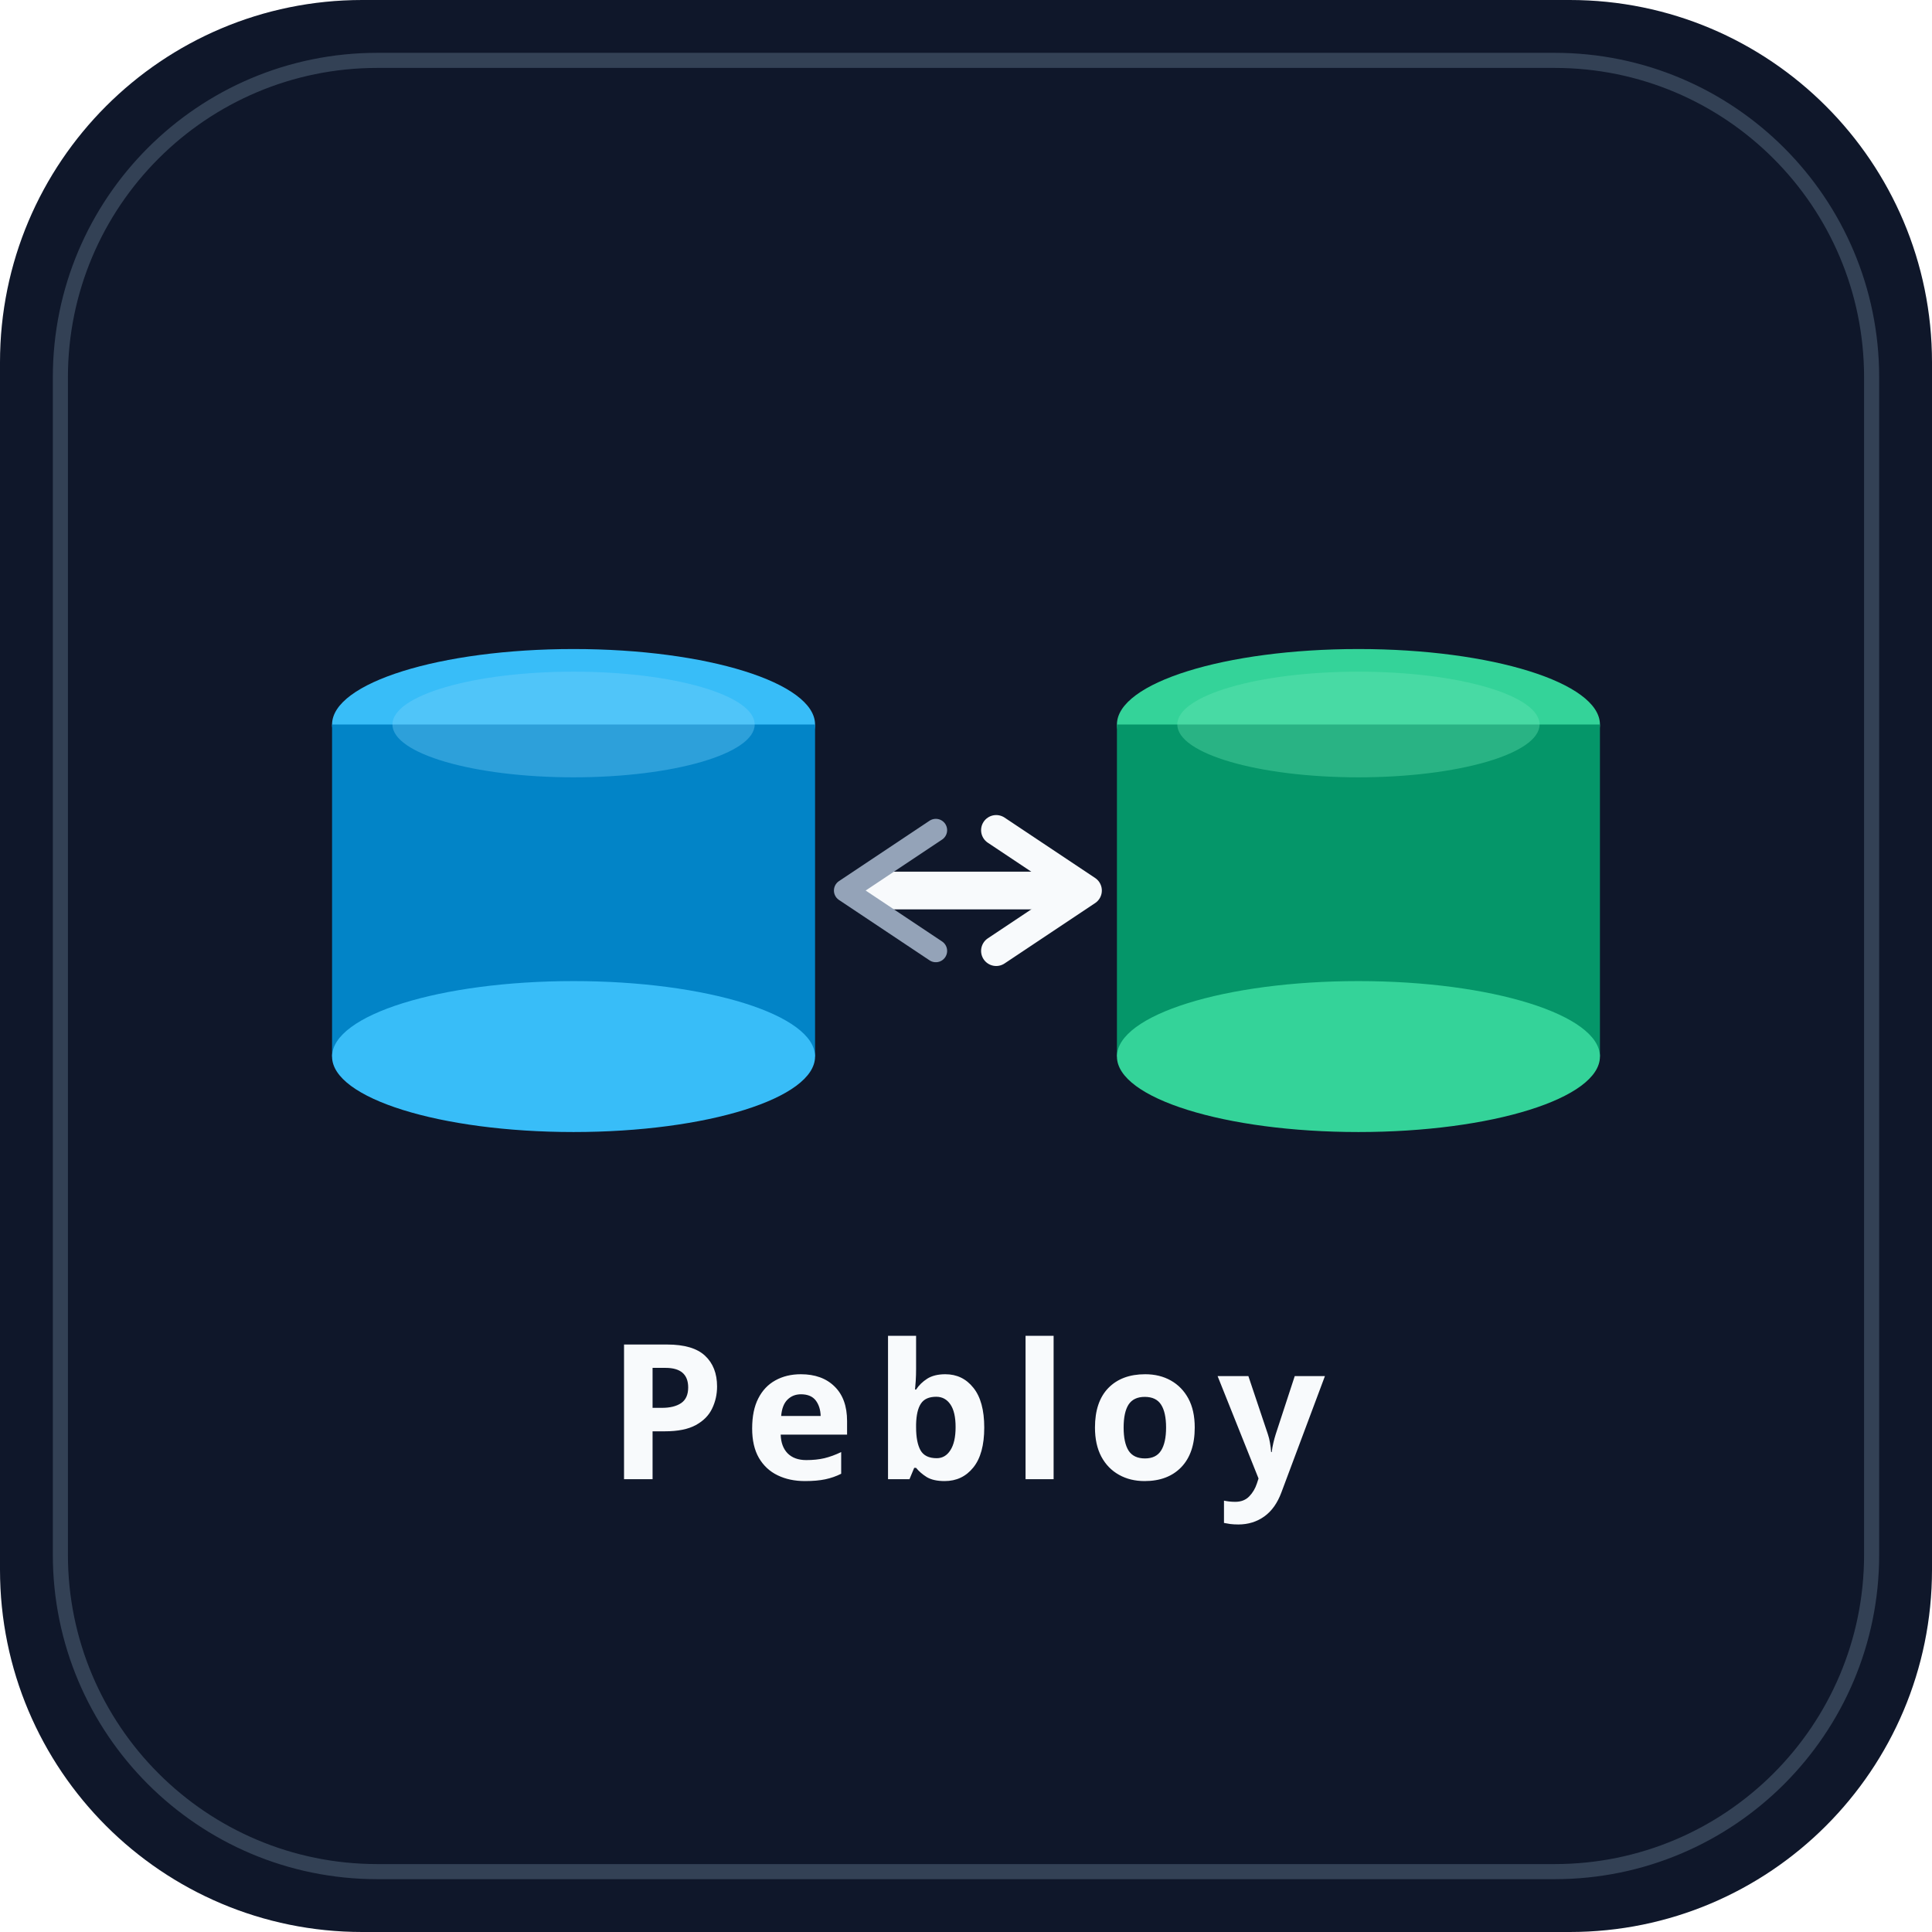
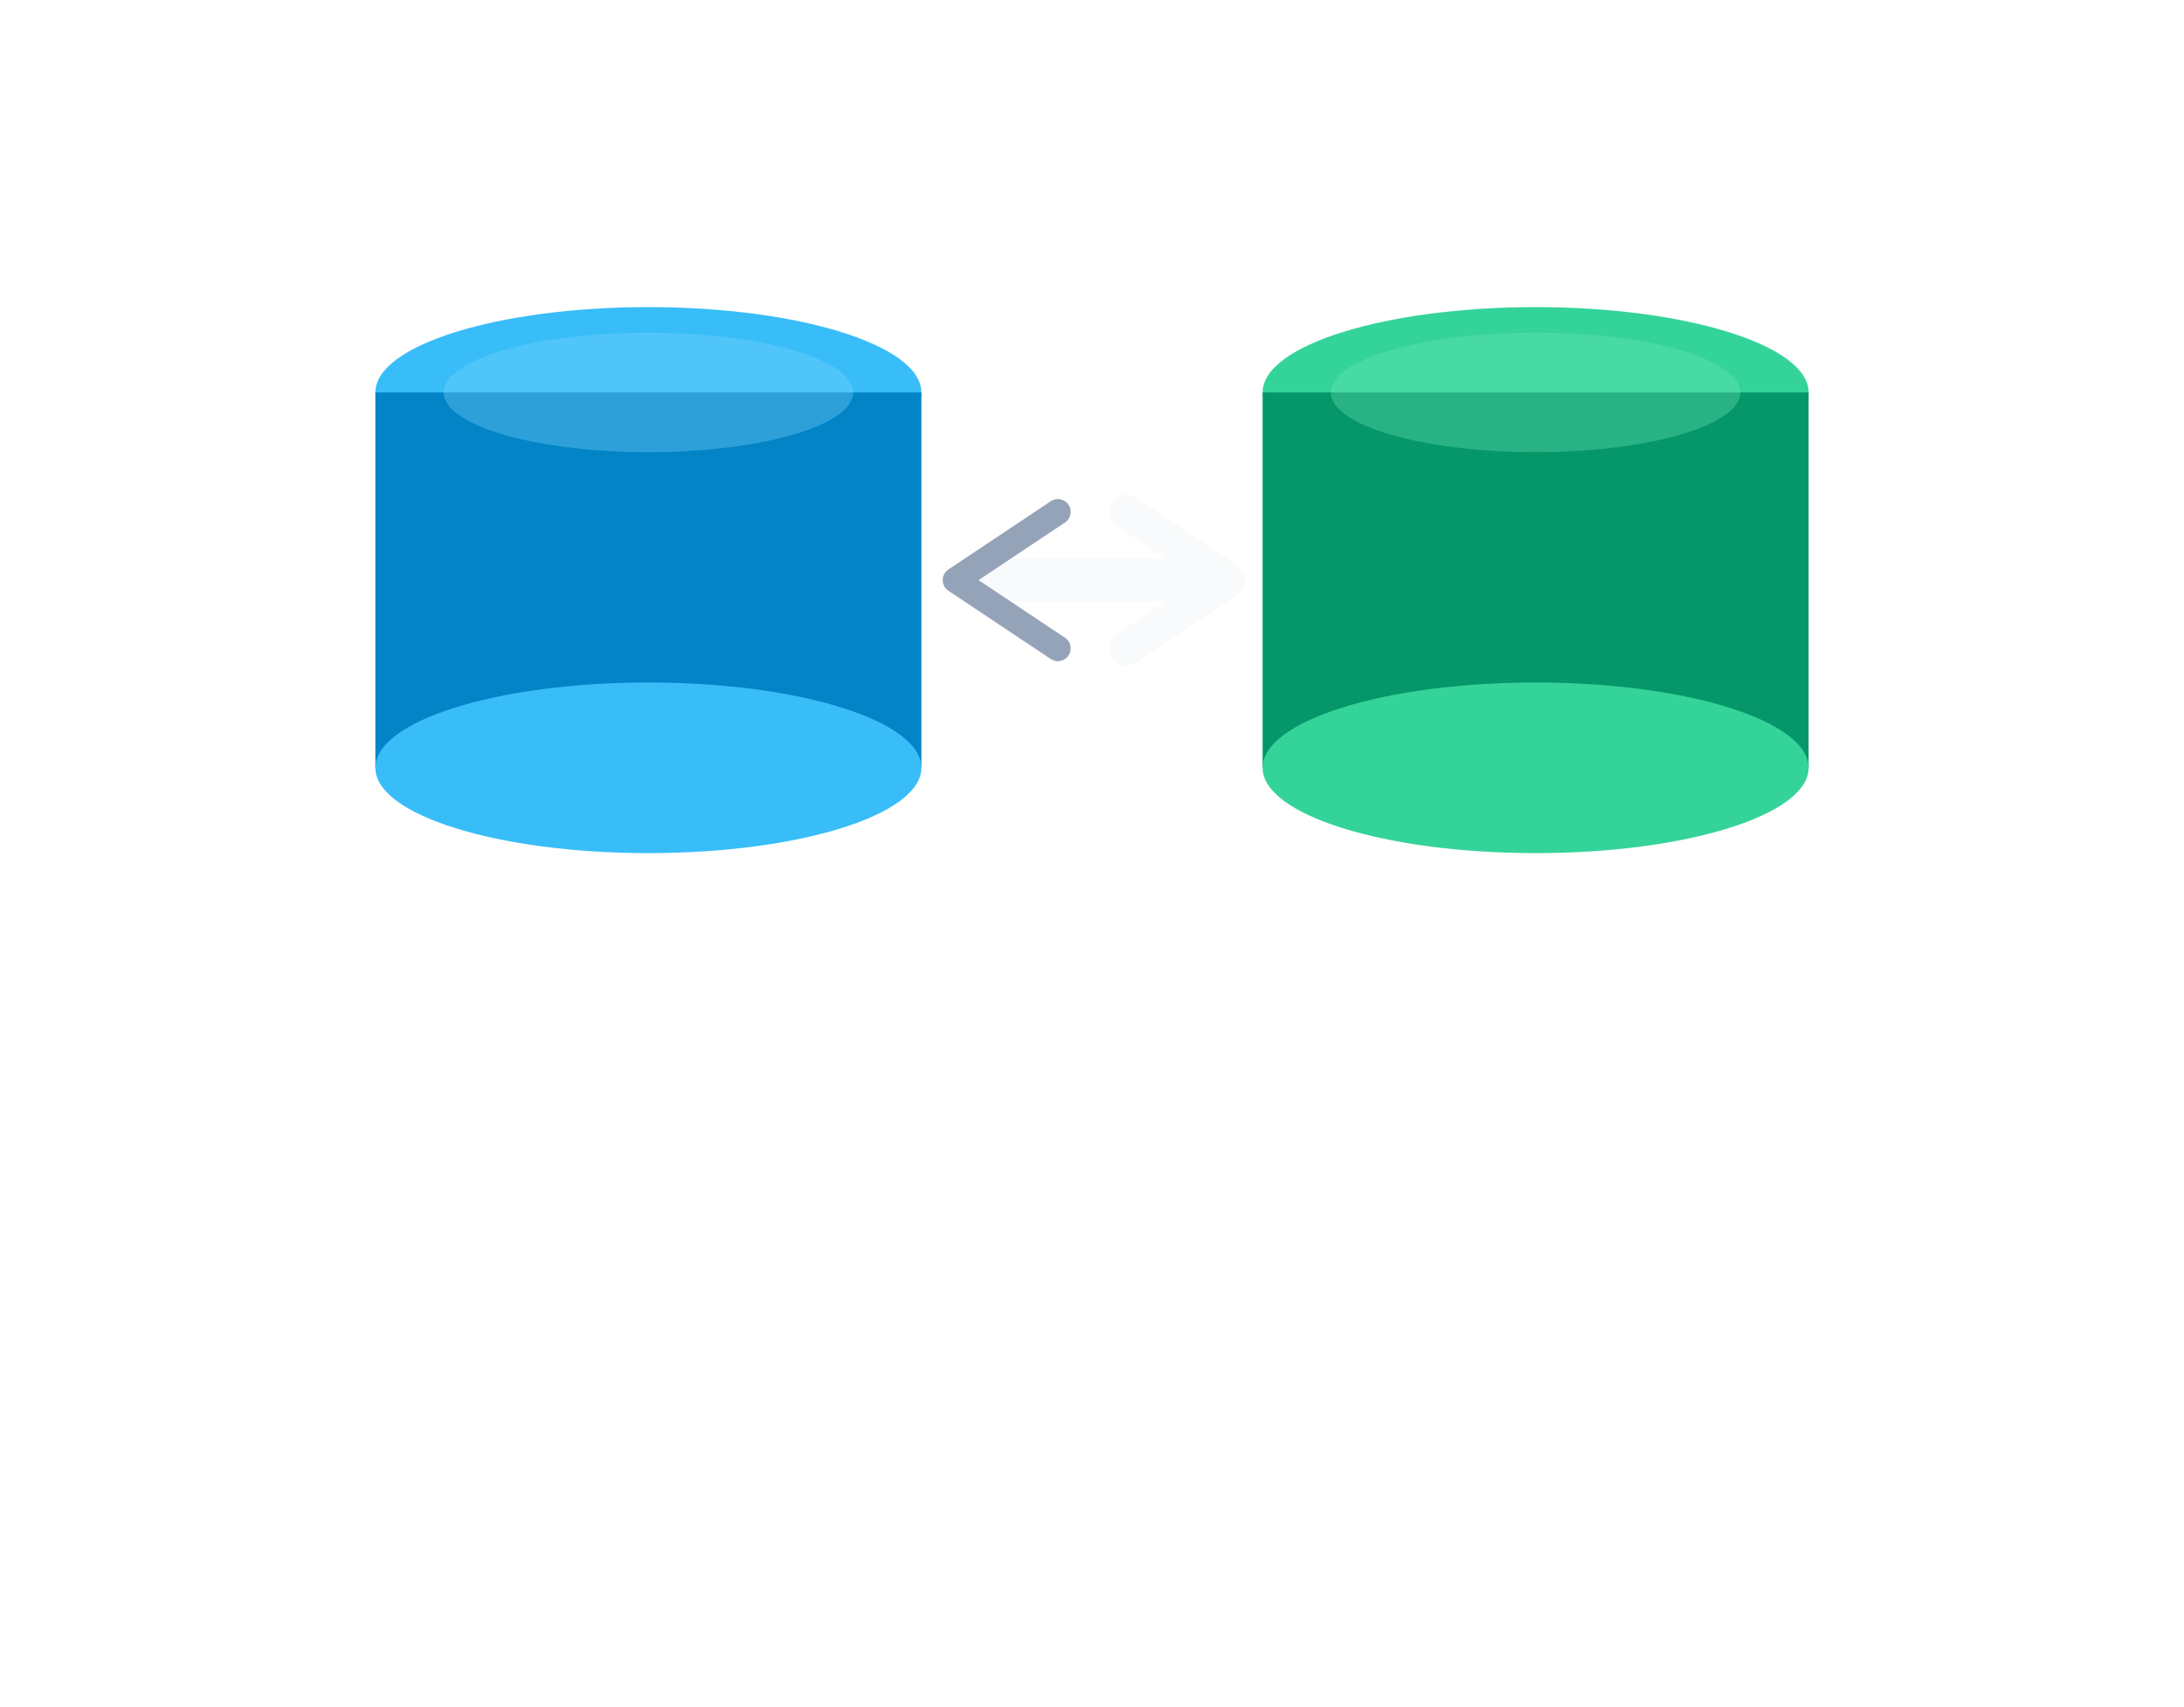
- <svg xmlns="http://www.w3.org/2000/svg" width="256" height="256" viewBox="0 0 256 256" role="img" aria-label="Pebloy logo">
-   <rect width="256" height="256" rx="48" fill="#0f172a" />
-   <rect x="8" y="8" width="240" height="240" rx="42" fill="none" stroke="#334155" stroke-width="2" />
-   <ellipse cx="76" cy="96" rx="32" ry="10" fill="#38bdf8" />
-   <rect x="44" y="96" width="64" height="44" fill="#0284c7" />
-   <ellipse cx="76" cy="140" rx="32" ry="10" fill="#38bdf8" />
-   <ellipse cx="76" cy="96" rx="24" ry="7" fill="#7dd3fc" opacity="0.35" />
-   <ellipse cx="180" cy="96" rx="32" ry="10" fill="#34d399" />
-   <rect x="148" y="96" width="64" height="44" fill="#059669" />
-   <ellipse cx="180" cy="140" rx="32" ry="10" fill="#34d399" />
-   <ellipse cx="180" cy="96" rx="24" ry="7" fill="#6ee7b7" opacity="0.35" />
-   <path d="M114 118 L142 118" stroke="#f8fafc" stroke-width="5" stroke-linecap="round" />
-   <path d="M132 110 L144 118 L132 126" fill="none" stroke="#f8fafc" stroke-width="4" stroke-linecap="round" stroke-linejoin="round" />
-   <path d="M124 110 L112 118 L124 126" fill="none" stroke="#94a3b8" stroke-width="3" stroke-linecap="round" stroke-linejoin="round" />
-   <text x="128" y="196" text-anchor="middle" font-family="'Space Grotesk', 'Segoe UI', sans-serif" font-size="25" font-weight="700" fill="#f8fafc" letter-spacing="2.4">Pebloy</text>
+ <svg xmlns="http://www.w3.org/2000/svg" width="256" height="200" viewBox="0 0 256 200" role="img" aria-label="Pebloy logo">
+   <ellipse cx="76" cy="46" rx="32" ry="10" fill="#38bdf8" />
+   <rect x="44" y="46" width="64" height="44" fill="#0284c7" />
+   <ellipse cx="76" cy="90" rx="32" ry="10" fill="#38bdf8" />
+   <ellipse cx="76" cy="46" rx="24" ry="7" fill="#7dd3fc" opacity="0.35" />
+   <ellipse cx="180" cy="46" rx="32" ry="10" fill="#34d399" />
+   <rect x="148" y="46" width="64" height="44" fill="#059669" />
+   <ellipse cx="180" cy="90" rx="32" ry="10" fill="#34d399" />
+   <ellipse cx="180" cy="46" rx="24" ry="7" fill="#6ee7b7" opacity="0.35" />
+   <path d="M114 68 L142 68" stroke="#f8fafc" stroke-width="5" stroke-linecap="round" />
+   <path d="M132 60 L144 68 L132 76" fill="none" stroke="#f8fafc" stroke-width="4" stroke-linecap="round" stroke-linejoin="round" />
+   <path d="M124 60 L112 68 L124 76" fill="none" stroke="#94a3b8" stroke-width="3" stroke-linecap="round" stroke-linejoin="round" />
</svg>
